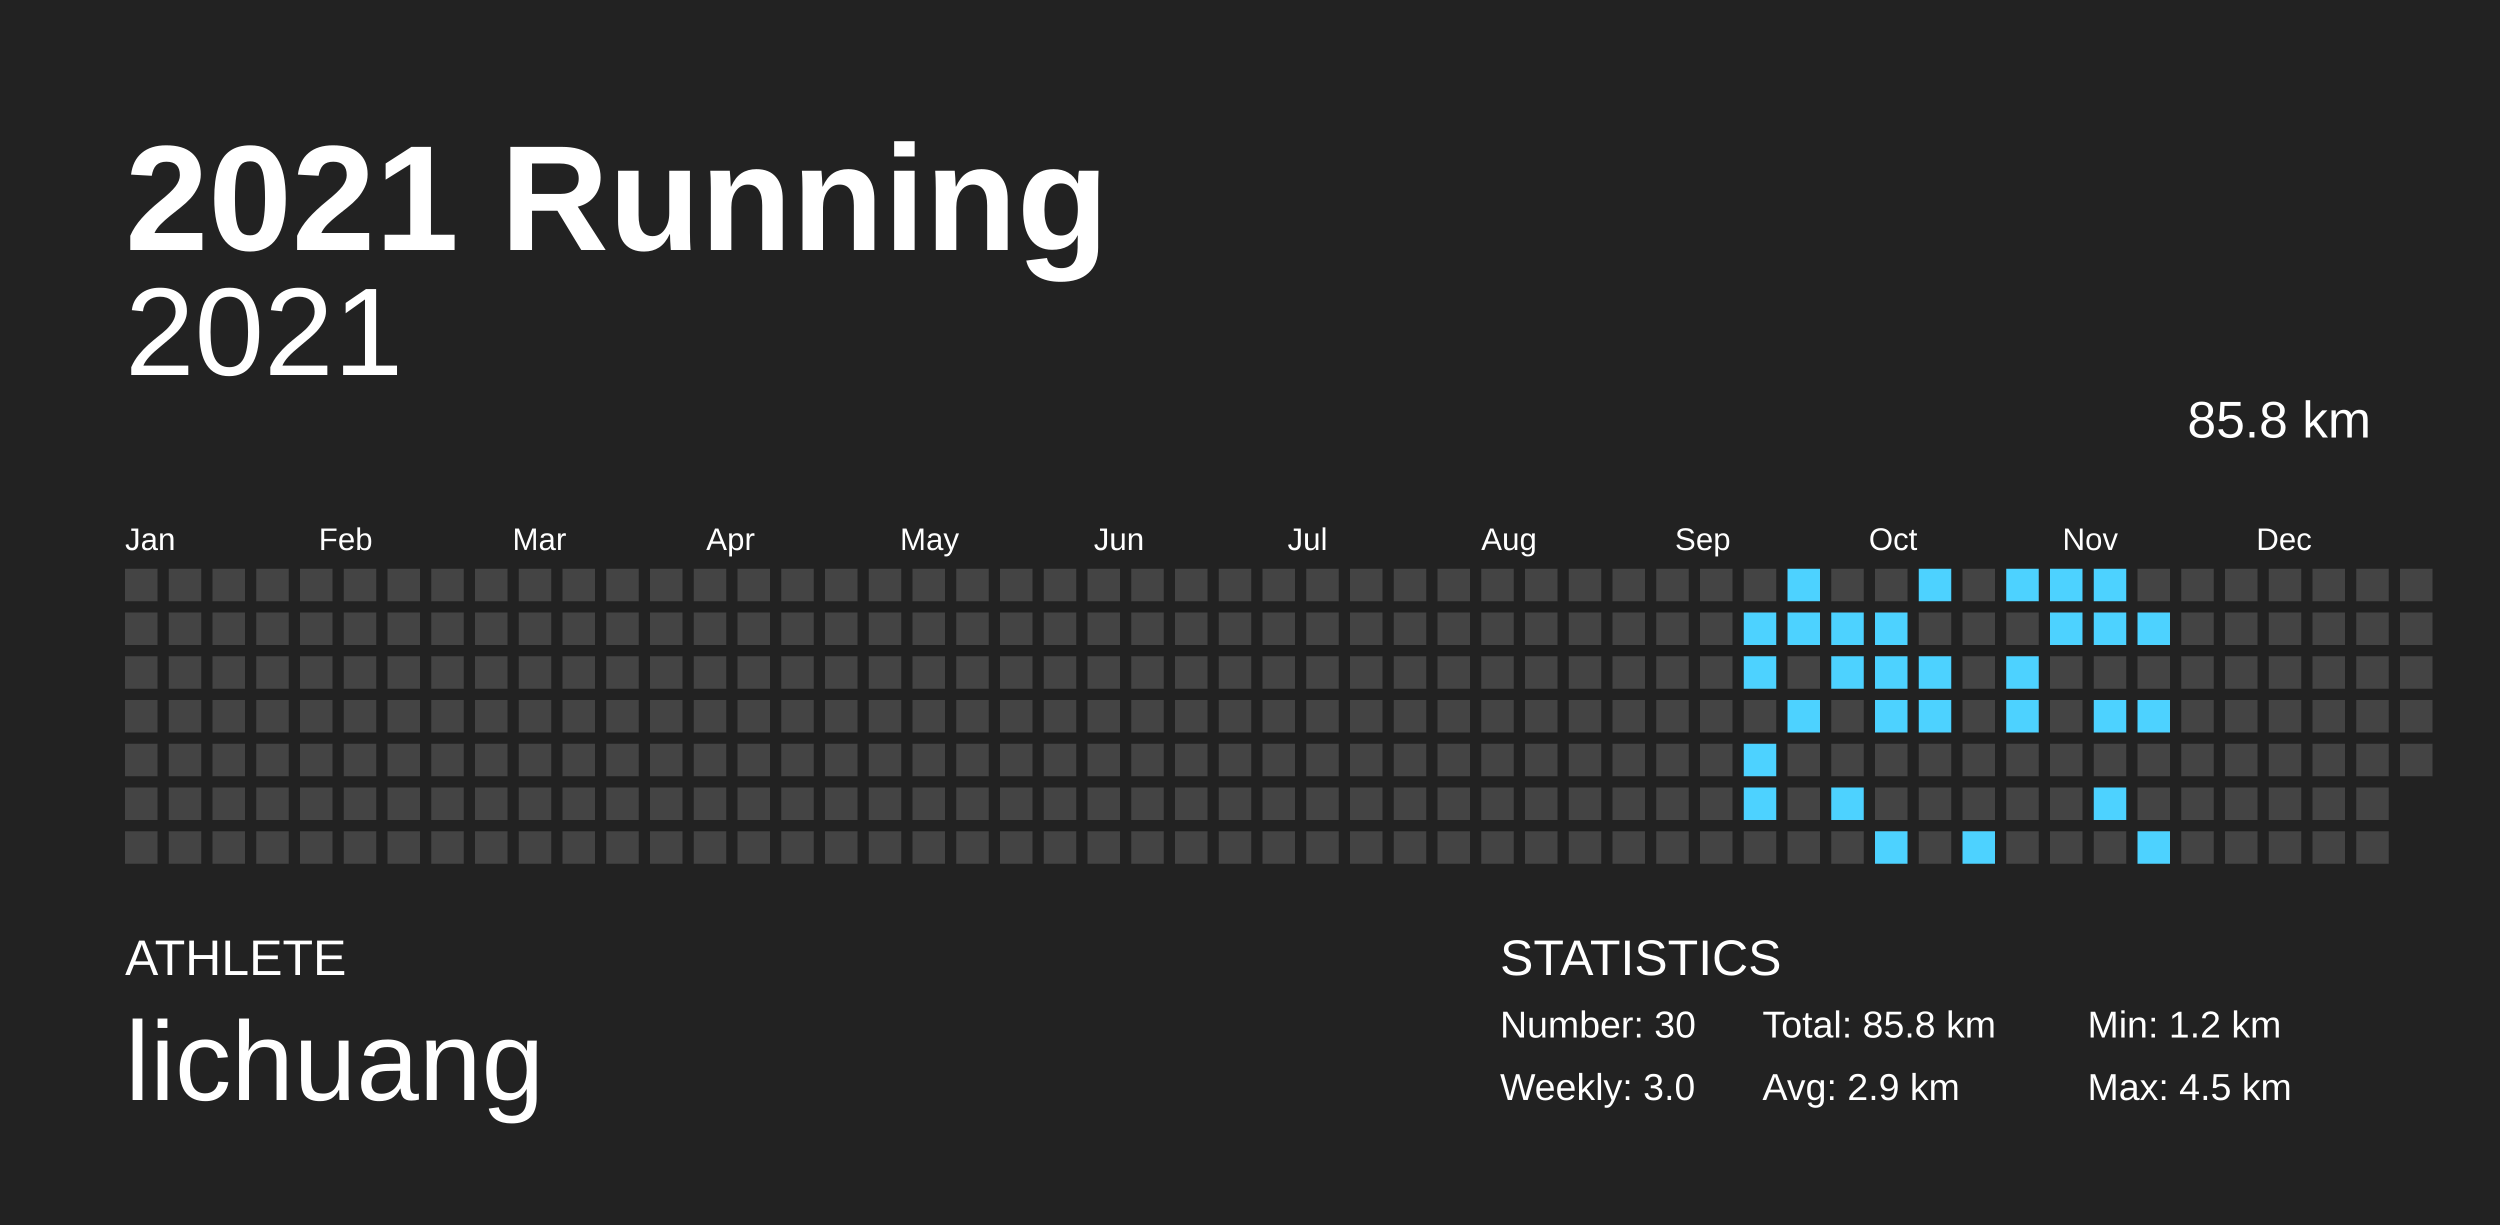
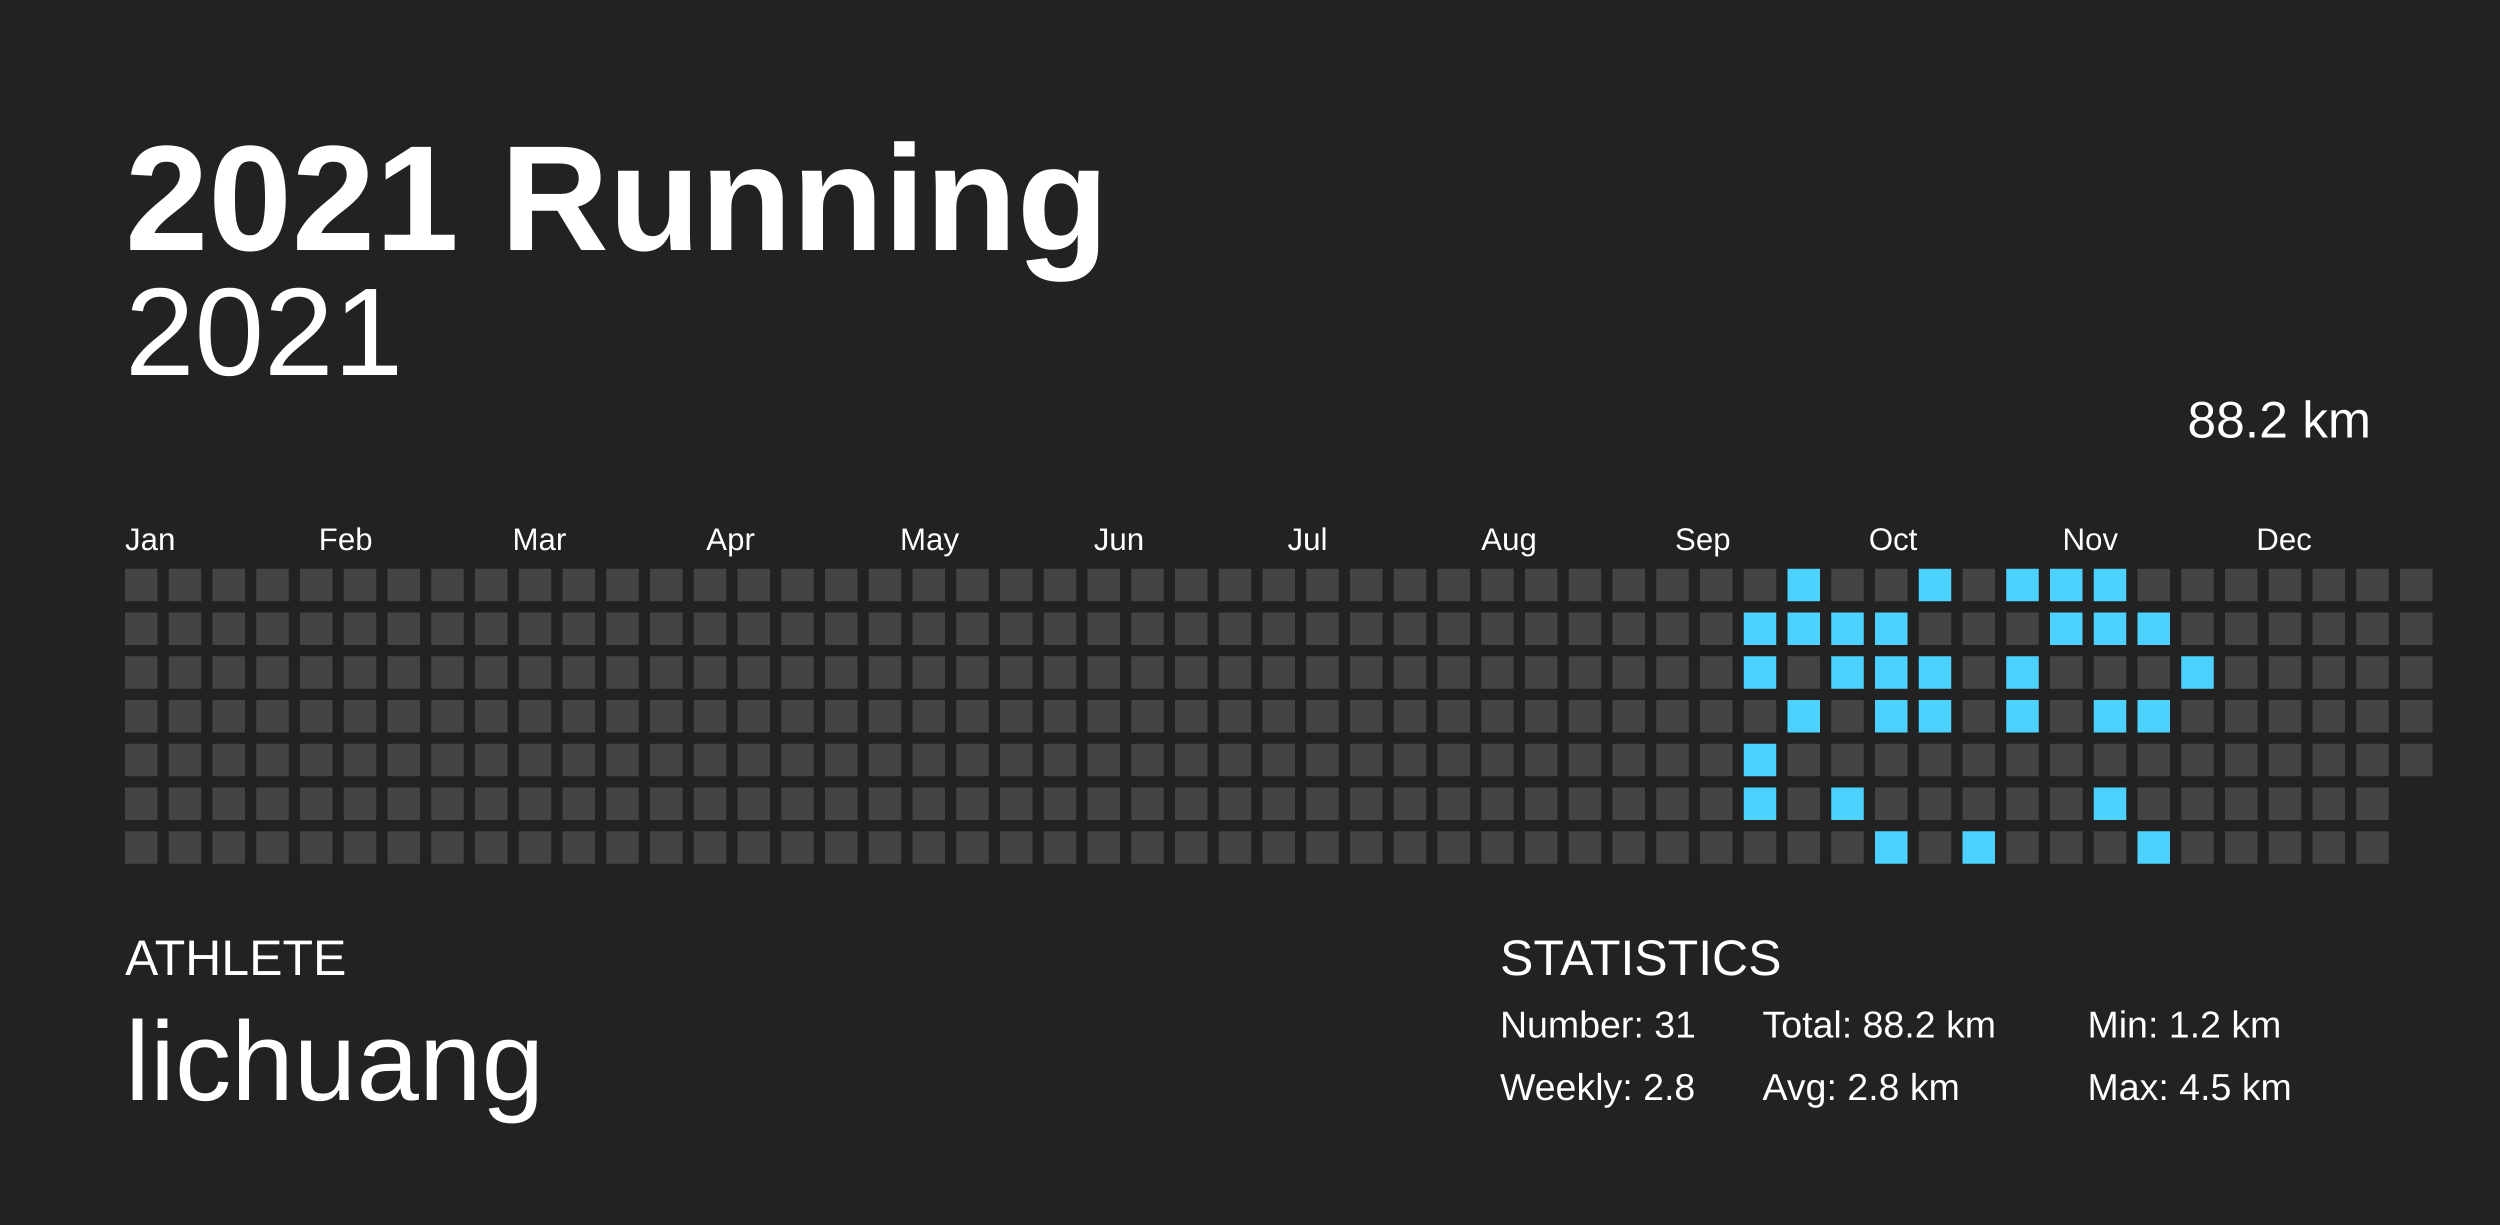
<svg xmlns="http://www.w3.org/2000/svg" baseProfile="full" height="98mm" version="1.1" viewBox="0,0,200,98" width="200mm">
  <defs />
  <rect fill="#222222" height="98" width="200" x="0" y="0" />
  <text fill="#FFFFFF" style="font-size:12px; font-family:Arial; font-weight:bold;" x="10" y="20">2021 Running</text>
  <text fill="#FFFFFF" style="font-size:4px; font-family:Arial" x="10" y="78">ATHLETE</text>
  <text fill="#FFFFFF" style="font-size:9px; font-family:Arial" x="10" y="88">lichuang</text>
  <text fill="#FFFFFF" style="font-size:4px; font-family:Arial" x="120" y="78">STATISTICS</text>
-   <text fill="#FFFFFF" style="font-size:3px; font-family:Arial" x="120" y="83">Number: 30</text>
-   <text fill="#FFFFFF" style="font-size:3px; font-family:Arial" x="120" y="88">Weekly: 3.0</text>
-   <text fill="#FFFFFF" style="font-size:3px; font-family:Arial" x="141" y="83">Total: 85.8 km</text>
-   <text fill="#FFFFFF" style="font-size:3px; font-family:Arial" x="141" y="88">Avg: 2.9 km</text>
+   <text fill="#FFFFFF" style="font-size:3px; font-family:Arial" x="120" y="83">Number: 31</text>
+   <text fill="#FFFFFF" style="font-size:3px; font-family:Arial" x="120" y="88">Weekly: 2.8</text>
+   <text fill="#FFFFFF" style="font-size:3px; font-family:Arial" x="141" y="83">Total: 88.2 km</text>
+   <text fill="#FFFFFF" style="font-size:3px; font-family:Arial" x="141" y="88">Avg: 2.8 km</text>
  <text fill="#FFFFFF" style="font-size:3px; font-family:Arial" x="167" y="83">Min: 1.2 km</text>
  <text fill="#FFFFFF" style="font-size:3px; font-family:Arial" x="167" y="88">Max: 4.5 km</text>
  <text alignment-baseline="hanging" fill="#FFFFFF" style="font-size:10.0px; font-family:Arial;" x="10" y="30">2021</text>
-   <text alignment-baseline="hanging" fill="#FFFFFF" style="font-size:4.125px; font-family:Arial;" x="175" y="35">85.8 km</text>
+   <text alignment-baseline="hanging" fill="#FFFFFF" style="font-size:4.125px; font-family:Arial;" x="175" y="35">88.2 km</text>
  <text fill="#FFFFFF" style="font-size:2.5px; font-family:Arial" x="10.0" y="44">Jan</text>
  <text fill="#FFFFFF" style="font-size:2.5px; font-family:Arial" x="25.5" y="44">Feb</text>
  <text fill="#FFFFFF" style="font-size:2.5px; font-family:Arial" x="41.0" y="44">Mar</text>
  <text fill="#FFFFFF" style="font-size:2.5px; font-family:Arial" x="56.5" y="44">Apr</text>
  <text fill="#FFFFFF" style="font-size:2.5px; font-family:Arial" x="72.0" y="44">May</text>
  <text fill="#FFFFFF" style="font-size:2.5px; font-family:Arial" x="87.5" y="44">Jun</text>
  <text fill="#FFFFFF" style="font-size:2.5px; font-family:Arial" x="103.0" y="44">Jul</text>
  <text fill="#FFFFFF" style="font-size:2.5px; font-family:Arial" x="118.5" y="44">Aug</text>
  <text fill="#FFFFFF" style="font-size:2.5px; font-family:Arial" x="134.0" y="44">Sep</text>
  <text fill="#FFFFFF" style="font-size:2.5px; font-family:Arial" x="149.5" y="44">Oct</text>
  <text fill="#FFFFFF" style="font-size:2.5px; font-family:Arial" x="165.0" y="44">Nov</text>
  <text fill="#FFFFFF" style="font-size:2.5px; font-family:Arial" x="180.5" y="44">Dec</text>
  <rect fill="#444444" height="2.6" width="2.6" x="10.0" y="45.5" />
  <rect fill="#444444" height="2.6" width="2.6" x="10.0" y="49.0" />
  <rect fill="#444444" height="2.6" width="2.6" x="10.0" y="52.5" />
  <rect fill="#444444" height="2.6" width="2.6" x="10.0" y="56.0" />
  <rect fill="#444444" height="2.6" width="2.6" x="10.0" y="59.5" />
  <rect fill="#444444" height="2.6" width="2.6" x="10.0" y="63.0" />
  <rect fill="#444444" height="2.6" width="2.6" x="10.0" y="66.5" />
  <rect fill="#444444" height="2.6" width="2.6" x="13.5" y="45.5" />
  <rect fill="#444444" height="2.6" width="2.6" x="13.5" y="49.0" />
  <rect fill="#444444" height="2.6" width="2.6" x="13.5" y="52.5" />
  <rect fill="#444444" height="2.6" width="2.6" x="13.5" y="56.0" />
  <rect fill="#444444" height="2.6" width="2.6" x="13.5" y="59.5" />
  <rect fill="#444444" height="2.6" width="2.6" x="13.5" y="63.0" />
  <rect fill="#444444" height="2.6" width="2.6" x="13.5" y="66.5" />
  <rect fill="#444444" height="2.6" width="2.6" x="17.0" y="45.5" />
  <rect fill="#444444" height="2.6" width="2.6" x="17.0" y="49.0" />
  <rect fill="#444444" height="2.6" width="2.6" x="17.0" y="52.5" />
  <rect fill="#444444" height="2.6" width="2.6" x="17.0" y="56.0" />
  <rect fill="#444444" height="2.6" width="2.6" x="17.0" y="59.5" />
  <rect fill="#444444" height="2.6" width="2.6" x="17.0" y="63.0" />
  <rect fill="#444444" height="2.6" width="2.6" x="17.0" y="66.5" />
  <rect fill="#444444" height="2.6" width="2.6" x="20.5" y="45.5" />
  <rect fill="#444444" height="2.6" width="2.6" x="20.5" y="49.0" />
  <rect fill="#444444" height="2.6" width="2.6" x="20.5" y="52.5" />
  <rect fill="#444444" height="2.6" width="2.6" x="20.5" y="56.0" />
  <rect fill="#444444" height="2.6" width="2.6" x="20.5" y="59.5" />
  <rect fill="#444444" height="2.6" width="2.6" x="20.5" y="63.0" />
  <rect fill="#444444" height="2.6" width="2.6" x="20.5" y="66.5" />
  <rect fill="#444444" height="2.6" width="2.6" x="24.0" y="45.5" />
  <rect fill="#444444" height="2.6" width="2.6" x="24.0" y="49.0" />
  <rect fill="#444444" height="2.6" width="2.6" x="24.0" y="52.5" />
  <rect fill="#444444" height="2.6" width="2.6" x="24.0" y="56.0" />
  <rect fill="#444444" height="2.6" width="2.6" x="24.0" y="59.5" />
  <rect fill="#444444" height="2.6" width="2.6" x="24.0" y="63.0" />
  <rect fill="#444444" height="2.6" width="2.6" x="24.0" y="66.5" />
  <rect fill="#444444" height="2.6" width="2.6" x="27.5" y="45.5" />
  <rect fill="#444444" height="2.6" width="2.6" x="27.5" y="49.0" />
  <rect fill="#444444" height="2.6" width="2.6" x="27.5" y="52.5" />
  <rect fill="#444444" height="2.6" width="2.6" x="27.5" y="56.0" />
  <rect fill="#444444" height="2.6" width="2.6" x="27.5" y="59.5" />
  <rect fill="#444444" height="2.6" width="2.6" x="27.5" y="63.0" />
  <rect fill="#444444" height="2.6" width="2.6" x="27.5" y="66.5" />
  <rect fill="#444444" height="2.6" width="2.6" x="31.0" y="45.5" />
  <rect fill="#444444" height="2.6" width="2.6" x="31.0" y="49.0" />
  <rect fill="#444444" height="2.6" width="2.6" x="31.0" y="52.5" />
  <rect fill="#444444" height="2.6" width="2.6" x="31.0" y="56.0" />
  <rect fill="#444444" height="2.6" width="2.6" x="31.0" y="59.5" />
  <rect fill="#444444" height="2.6" width="2.6" x="31.0" y="63.0" />
  <rect fill="#444444" height="2.6" width="2.6" x="31.0" y="66.5" />
  <rect fill="#444444" height="2.6" width="2.6" x="34.5" y="45.5" />
  <rect fill="#444444" height="2.6" width="2.6" x="34.5" y="49.0" />
  <rect fill="#444444" height="2.6" width="2.6" x="34.5" y="52.5" />
  <rect fill="#444444" height="2.6" width="2.6" x="34.5" y="56.0" />
  <rect fill="#444444" height="2.6" width="2.6" x="34.5" y="59.5" />
  <rect fill="#444444" height="2.6" width="2.6" x="34.5" y="63.0" />
  <rect fill="#444444" height="2.6" width="2.6" x="34.5" y="66.5" />
  <rect fill="#444444" height="2.6" width="2.6" x="38.0" y="45.5" />
  <rect fill="#444444" height="2.6" width="2.6" x="38.0" y="49.0" />
  <rect fill="#444444" height="2.6" width="2.6" x="38.0" y="52.5" />
  <rect fill="#444444" height="2.6" width="2.6" x="38.0" y="56.0" />
  <rect fill="#444444" height="2.6" width="2.6" x="38.0" y="59.5" />
  <rect fill="#444444" height="2.6" width="2.6" x="38.0" y="63.0" />
  <rect fill="#444444" height="2.6" width="2.6" x="38.0" y="66.5" />
  <rect fill="#444444" height="2.6" width="2.6" x="41.5" y="45.5" />
  <rect fill="#444444" height="2.6" width="2.6" x="41.5" y="49.0" />
  <rect fill="#444444" height="2.6" width="2.6" x="41.5" y="52.5" />
  <rect fill="#444444" height="2.6" width="2.6" x="41.5" y="56.0" />
  <rect fill="#444444" height="2.6" width="2.6" x="41.5" y="59.5" />
  <rect fill="#444444" height="2.6" width="2.6" x="41.5" y="63.0" />
  <rect fill="#444444" height="2.6" width="2.6" x="41.5" y="66.5" />
  <rect fill="#444444" height="2.6" width="2.6" x="45.0" y="45.5" />
  <rect fill="#444444" height="2.6" width="2.6" x="45.0" y="49.0" />
  <rect fill="#444444" height="2.6" width="2.6" x="45.0" y="52.5" />
  <rect fill="#444444" height="2.6" width="2.6" x="45.0" y="56.0" />
  <rect fill="#444444" height="2.6" width="2.6" x="45.0" y="59.5" />
  <rect fill="#444444" height="2.6" width="2.6" x="45.0" y="63.0" />
  <rect fill="#444444" height="2.6" width="2.6" x="45.0" y="66.5" />
  <rect fill="#444444" height="2.6" width="2.6" x="48.5" y="45.5" />
  <rect fill="#444444" height="2.6" width="2.6" x="48.5" y="49.0" />
  <rect fill="#444444" height="2.6" width="2.6" x="48.5" y="52.5" />
  <rect fill="#444444" height="2.6" width="2.6" x="48.5" y="56.0" />
  <rect fill="#444444" height="2.6" width="2.6" x="48.5" y="59.5" />
  <rect fill="#444444" height="2.6" width="2.6" x="48.5" y="63.0" />
  <rect fill="#444444" height="2.6" width="2.6" x="48.5" y="66.5" />
  <rect fill="#444444" height="2.6" width="2.6" x="52.0" y="45.5" />
  <rect fill="#444444" height="2.6" width="2.6" x="52.0" y="49.0" />
  <rect fill="#444444" height="2.6" width="2.6" x="52.0" y="52.5" />
  <rect fill="#444444" height="2.6" width="2.6" x="52.0" y="56.0" />
  <rect fill="#444444" height="2.6" width="2.6" x="52.0" y="59.5" />
  <rect fill="#444444" height="2.6" width="2.6" x="52.0" y="63.0" />
  <rect fill="#444444" height="2.6" width="2.6" x="52.0" y="66.5" />
  <rect fill="#444444" height="2.6" width="2.6" x="55.5" y="45.5" />
  <rect fill="#444444" height="2.6" width="2.6" x="55.5" y="49.0" />
  <rect fill="#444444" height="2.6" width="2.6" x="55.5" y="52.5" />
  <rect fill="#444444" height="2.6" width="2.6" x="55.5" y="56.0" />
  <rect fill="#444444" height="2.6" width="2.6" x="55.5" y="59.5" />
  <rect fill="#444444" height="2.6" width="2.6" x="55.5" y="63.0" />
  <rect fill="#444444" height="2.6" width="2.6" x="55.5" y="66.5" />
  <rect fill="#444444" height="2.6" width="2.6" x="59.0" y="45.5" />
  <rect fill="#444444" height="2.6" width="2.6" x="59.0" y="49.0" />
  <rect fill="#444444" height="2.6" width="2.6" x="59.0" y="52.5" />
  <rect fill="#444444" height="2.6" width="2.6" x="59.0" y="56.0" />
  <rect fill="#444444" height="2.6" width="2.6" x="59.0" y="59.5" />
  <rect fill="#444444" height="2.6" width="2.6" x="59.0" y="63.0" />
  <rect fill="#444444" height="2.6" width="2.6" x="59.0" y="66.5" />
  <rect fill="#444444" height="2.6" width="2.6" x="62.5" y="45.5" />
  <rect fill="#444444" height="2.6" width="2.6" x="62.5" y="49.0" />
  <rect fill="#444444" height="2.6" width="2.6" x="62.5" y="52.5" />
  <rect fill="#444444" height="2.6" width="2.6" x="62.5" y="56.0" />
  <rect fill="#444444" height="2.6" width="2.6" x="62.5" y="59.5" />
  <rect fill="#444444" height="2.6" width="2.6" x="62.5" y="63.0" />
  <rect fill="#444444" height="2.6" width="2.6" x="62.5" y="66.5" />
  <rect fill="#444444" height="2.6" width="2.6" x="66.0" y="45.5" />
  <rect fill="#444444" height="2.6" width="2.6" x="66.0" y="49.0" />
  <rect fill="#444444" height="2.6" width="2.6" x="66.0" y="52.5" />
  <rect fill="#444444" height="2.6" width="2.6" x="66.0" y="56.0" />
  <rect fill="#444444" height="2.6" width="2.6" x="66.0" y="59.5" />
  <rect fill="#444444" height="2.6" width="2.6" x="66.0" y="63.0" />
  <rect fill="#444444" height="2.6" width="2.6" x="66.0" y="66.5" />
  <rect fill="#444444" height="2.6" width="2.6" x="69.5" y="45.5" />
  <rect fill="#444444" height="2.6" width="2.6" x="69.5" y="49.0" />
  <rect fill="#444444" height="2.6" width="2.6" x="69.5" y="52.5" />
  <rect fill="#444444" height="2.6" width="2.6" x="69.5" y="56.0" />
  <rect fill="#444444" height="2.6" width="2.6" x="69.5" y="59.5" />
  <rect fill="#444444" height="2.6" width="2.6" x="69.5" y="63.0" />
  <rect fill="#444444" height="2.6" width="2.6" x="69.5" y="66.5" />
  <rect fill="#444444" height="2.6" width="2.6" x="73.0" y="45.5" />
  <rect fill="#444444" height="2.6" width="2.6" x="73.0" y="49.0" />
  <rect fill="#444444" height="2.6" width="2.6" x="73.0" y="52.5" />
  <rect fill="#444444" height="2.6" width="2.6" x="73.0" y="56.0" />
  <rect fill="#444444" height="2.6" width="2.6" x="73.0" y="59.5" />
  <rect fill="#444444" height="2.6" width="2.6" x="73.0" y="63.0" />
  <rect fill="#444444" height="2.6" width="2.6" x="73.0" y="66.5" />
  <rect fill="#444444" height="2.6" width="2.6" x="76.5" y="45.5" />
  <rect fill="#444444" height="2.6" width="2.6" x="76.5" y="49.0" />
  <rect fill="#444444" height="2.6" width="2.6" x="76.5" y="52.5" />
  <rect fill="#444444" height="2.6" width="2.6" x="76.5" y="56.0" />
  <rect fill="#444444" height="2.6" width="2.6" x="76.5" y="59.5" />
  <rect fill="#444444" height="2.6" width="2.6" x="76.5" y="63.0" />
  <rect fill="#444444" height="2.6" width="2.6" x="76.5" y="66.5" />
  <rect fill="#444444" height="2.6" width="2.6" x="80.0" y="45.5" />
  <rect fill="#444444" height="2.6" width="2.6" x="80.0" y="49.0" />
  <rect fill="#444444" height="2.6" width="2.6" x="80.0" y="52.5" />
  <rect fill="#444444" height="2.6" width="2.6" x="80.0" y="56.0" />
  <rect fill="#444444" height="2.6" width="2.6" x="80.0" y="59.5" />
  <rect fill="#444444" height="2.6" width="2.6" x="80.0" y="63.0" />
  <rect fill="#444444" height="2.6" width="2.6" x="80.0" y="66.5" />
  <rect fill="#444444" height="2.6" width="2.6" x="83.5" y="45.5" />
  <rect fill="#444444" height="2.6" width="2.6" x="83.5" y="49.0" />
  <rect fill="#444444" height="2.6" width="2.6" x="83.5" y="52.5" />
  <rect fill="#444444" height="2.6" width="2.6" x="83.5" y="56.0" />
  <rect fill="#444444" height="2.6" width="2.6" x="83.5" y="59.5" />
  <rect fill="#444444" height="2.6" width="2.6" x="83.5" y="63.0" />
  <rect fill="#444444" height="2.6" width="2.6" x="83.5" y="66.5" />
  <rect fill="#444444" height="2.6" width="2.6" x="87.0" y="45.5" />
  <rect fill="#444444" height="2.6" width="2.6" x="87.0" y="49.0" />
  <rect fill="#444444" height="2.6" width="2.6" x="87.0" y="52.5" />
  <rect fill="#444444" height="2.6" width="2.6" x="87.0" y="56.0" />
  <rect fill="#444444" height="2.6" width="2.6" x="87.0" y="59.5" />
  <rect fill="#444444" height="2.6" width="2.6" x="87.0" y="63.0" />
  <rect fill="#444444" height="2.6" width="2.6" x="87.0" y="66.5" />
  <rect fill="#444444" height="2.6" width="2.6" x="90.5" y="45.5" />
  <rect fill="#444444" height="2.6" width="2.6" x="90.5" y="49.0" />
  <rect fill="#444444" height="2.6" width="2.6" x="90.5" y="52.5" />
  <rect fill="#444444" height="2.6" width="2.6" x="90.5" y="56.0" />
  <rect fill="#444444" height="2.6" width="2.6" x="90.5" y="59.5" />
  <rect fill="#444444" height="2.6" width="2.6" x="90.5" y="63.0" />
  <rect fill="#444444" height="2.6" width="2.6" x="90.5" y="66.5" />
  <rect fill="#444444" height="2.6" width="2.6" x="94.0" y="45.5" />
  <rect fill="#444444" height="2.6" width="2.6" x="94.0" y="49.0" />
  <rect fill="#444444" height="2.6" width="2.6" x="94.0" y="52.5" />
  <rect fill="#444444" height="2.6" width="2.6" x="94.0" y="56.0" />
  <rect fill="#444444" height="2.6" width="2.6" x="94.0" y="59.5" />
  <rect fill="#444444" height="2.6" width="2.6" x="94.0" y="63.0" />
  <rect fill="#444444" height="2.6" width="2.6" x="94.0" y="66.5" />
  <rect fill="#444444" height="2.6" width="2.6" x="97.5" y="45.5" />
  <rect fill="#444444" height="2.6" width="2.6" x="97.5" y="49.0" />
  <rect fill="#444444" height="2.6" width="2.6" x="97.5" y="52.5" />
  <rect fill="#444444" height="2.6" width="2.6" x="97.5" y="56.0" />
  <rect fill="#444444" height="2.6" width="2.6" x="97.5" y="59.5" />
  <rect fill="#444444" height="2.6" width="2.6" x="97.5" y="63.0" />
  <rect fill="#444444" height="2.6" width="2.6" x="97.5" y="66.5" />
  <rect fill="#444444" height="2.6" width="2.6" x="101.0" y="45.5" />
  <rect fill="#444444" height="2.6" width="2.6" x="101.0" y="49.0" />
  <rect fill="#444444" height="2.6" width="2.6" x="101.0" y="52.5" />
  <rect fill="#444444" height="2.6" width="2.6" x="101.0" y="56.0" />
  <rect fill="#444444" height="2.6" width="2.6" x="101.0" y="59.5" />
  <rect fill="#444444" height="2.6" width="2.6" x="101.0" y="63.0" />
  <rect fill="#444444" height="2.6" width="2.6" x="101.0" y="66.5" />
  <rect fill="#444444" height="2.6" width="2.6" x="104.5" y="45.5" />
  <rect fill="#444444" height="2.6" width="2.6" x="104.5" y="49.0" />
  <rect fill="#444444" height="2.6" width="2.6" x="104.5" y="52.5" />
  <rect fill="#444444" height="2.6" width="2.6" x="104.5" y="56.0" />
  <rect fill="#444444" height="2.6" width="2.6" x="104.5" y="59.5" />
  <rect fill="#444444" height="2.6" width="2.6" x="104.5" y="63.0" />
  <rect fill="#444444" height="2.6" width="2.6" x="104.5" y="66.5" />
  <rect fill="#444444" height="2.6" width="2.6" x="108.0" y="45.5" />
  <rect fill="#444444" height="2.6" width="2.6" x="108.0" y="49.0" />
  <rect fill="#444444" height="2.6" width="2.6" x="108.0" y="52.5" />
  <rect fill="#444444" height="2.6" width="2.6" x="108.0" y="56.0" />
  <rect fill="#444444" height="2.6" width="2.6" x="108.0" y="59.5" />
  <rect fill="#444444" height="2.6" width="2.6" x="108.0" y="63.0" />
  <rect fill="#444444" height="2.6" width="2.6" x="108.0" y="66.5" />
  <rect fill="#444444" height="2.6" width="2.6" x="111.5" y="45.5" />
  <rect fill="#444444" height="2.6" width="2.6" x="111.5" y="49.0" />
  <rect fill="#444444" height="2.6" width="2.6" x="111.5" y="52.5" />
  <rect fill="#444444" height="2.6" width="2.6" x="111.5" y="56.0" />
  <rect fill="#444444" height="2.6" width="2.6" x="111.5" y="59.5" />
  <rect fill="#444444" height="2.6" width="2.6" x="111.5" y="63.0" />
  <rect fill="#444444" height="2.6" width="2.6" x="111.5" y="66.5" />
  <rect fill="#444444" height="2.6" width="2.6" x="115.0" y="45.5" />
  <rect fill="#444444" height="2.6" width="2.6" x="115.0" y="49.0" />
  <rect fill="#444444" height="2.6" width="2.6" x="115.0" y="52.5" />
  <rect fill="#444444" height="2.6" width="2.6" x="115.0" y="56.0" />
  <rect fill="#444444" height="2.6" width="2.6" x="115.0" y="59.5" />
  <rect fill="#444444" height="2.6" width="2.6" x="115.0" y="63.0" />
  <rect fill="#444444" height="2.6" width="2.6" x="115.0" y="66.5" />
  <rect fill="#444444" height="2.6" width="2.6" x="118.5" y="45.5" />
  <rect fill="#444444" height="2.6" width="2.6" x="118.5" y="49.0" />
  <rect fill="#444444" height="2.6" width="2.6" x="118.5" y="52.5" />
  <rect fill="#444444" height="2.6" width="2.6" x="118.5" y="56.0" />
  <rect fill="#444444" height="2.6" width="2.6" x="118.5" y="59.5" />
  <rect fill="#444444" height="2.6" width="2.6" x="118.5" y="63.0" />
  <rect fill="#444444" height="2.6" width="2.6" x="118.5" y="66.5" />
  <rect fill="#444444" height="2.6" width="2.6" x="122.0" y="45.5" />
  <rect fill="#444444" height="2.6" width="2.6" x="122.0" y="49.0" />
  <rect fill="#444444" height="2.6" width="2.6" x="122.0" y="52.5" />
  <rect fill="#444444" height="2.6" width="2.6" x="122.0" y="56.0" />
  <rect fill="#444444" height="2.6" width="2.6" x="122.0" y="59.5" />
  <rect fill="#444444" height="2.6" width="2.6" x="122.0" y="63.0" />
  <rect fill="#444444" height="2.6" width="2.6" x="122.0" y="66.5" />
  <rect fill="#444444" height="2.6" width="2.6" x="125.5" y="45.5" />
  <rect fill="#444444" height="2.6" width="2.6" x="125.5" y="49.0" />
  <rect fill="#444444" height="2.6" width="2.6" x="125.5" y="52.5" />
  <rect fill="#444444" height="2.6" width="2.6" x="125.5" y="56.0" />
  <rect fill="#444444" height="2.6" width="2.6" x="125.5" y="59.5" />
  <rect fill="#444444" height="2.6" width="2.6" x="125.5" y="63.0" />
  <rect fill="#444444" height="2.6" width="2.6" x="125.5" y="66.5" />
  <rect fill="#444444" height="2.6" width="2.6" x="129.0" y="45.5" />
  <rect fill="#444444" height="2.6" width="2.6" x="129.0" y="49.0" />
  <rect fill="#444444" height="2.6" width="2.6" x="129.0" y="52.5" />
  <rect fill="#444444" height="2.6" width="2.6" x="129.0" y="56.0" />
  <rect fill="#444444" height="2.6" width="2.6" x="129.0" y="59.5" />
  <rect fill="#444444" height="2.6" width="2.6" x="129.0" y="63.0" />
  <rect fill="#444444" height="2.6" width="2.6" x="129.0" y="66.5" />
  <rect fill="#444444" height="2.6" width="2.6" x="132.5" y="45.5" />
  <rect fill="#444444" height="2.6" width="2.6" x="132.5" y="49.0" />
  <rect fill="#444444" height="2.6" width="2.6" x="132.5" y="52.5" />
  <rect fill="#444444" height="2.6" width="2.6" x="132.5" y="56.0" />
  <rect fill="#444444" height="2.6" width="2.6" x="132.5" y="59.5" />
  <rect fill="#444444" height="2.6" width="2.6" x="132.5" y="63.0" />
  <rect fill="#444444" height="2.6" width="2.6" x="132.5" y="66.5" />
  <rect fill="#444444" height="2.6" width="2.6" x="136.0" y="45.5" />
  <rect fill="#444444" height="2.6" width="2.6" x="136.0" y="49.0" />
  <rect fill="#444444" height="2.6" width="2.6" x="136.0" y="52.5" />
  <rect fill="#444444" height="2.6" width="2.6" x="136.0" y="56.0" />
  <rect fill="#444444" height="2.6" width="2.6" x="136.0" y="59.5" />
  <rect fill="#444444" height="2.6" width="2.6" x="136.0" y="63.0" />
  <rect fill="#444444" height="2.6" width="2.6" x="136.0" y="66.5" />
  <rect fill="#444444" height="2.6" width="2.6" x="139.5" y="45.5" />
  <rect fill="#4dd2ff" height="2.6" width="2.6" x="139.5" y="49.0" />
  <rect fill="#4dd2ff" height="2.6" width="2.6" x="139.5" y="52.5" />
  <rect fill="#444444" height="2.6" width="2.6" x="139.5" y="56.0" />
  <rect fill="#4dd2ff" height="2.6" width="2.6" x="139.5" y="59.5" />
  <rect fill="#4dd2ff" height="2.6" width="2.6" x="139.5" y="63.0" />
  <rect fill="#444444" height="2.6" width="2.6" x="139.5" y="66.5" />
  <rect fill="#4dd2ff" height="2.6" width="2.6" x="143.0" y="45.5" />
  <rect fill="#4dd2ff" height="2.6" width="2.6" x="143.0" y="49.0" />
  <rect fill="#444444" height="2.6" width="2.6" x="143.0" y="52.5" />
  <rect fill="#4dd2ff" height="2.6" width="2.6" x="143.0" y="56.0" />
  <rect fill="#444444" height="2.6" width="2.6" x="143.0" y="59.5" />
  <rect fill="#444444" height="2.6" width="2.6" x="143.0" y="63.0" />
  <rect fill="#444444" height="2.6" width="2.6" x="143.0" y="66.5" />
  <rect fill="#444444" height="2.6" width="2.6" x="146.5" y="45.5" />
  <rect fill="#4dd2ff" height="2.6" width="2.6" x="146.5" y="49.0" />
  <rect fill="#4dd2ff" height="2.6" width="2.6" x="146.5" y="52.5" />
  <rect fill="#444444" height="2.6" width="2.6" x="146.5" y="56.0" />
  <rect fill="#444444" height="2.6" width="2.6" x="146.5" y="59.5" />
  <rect fill="#4dd2ff" height="2.6" width="2.6" x="146.5" y="63.0" />
  <rect fill="#444444" height="2.6" width="2.6" x="146.5" y="66.5" />
  <rect fill="#444444" height="2.6" width="2.6" x="150.0" y="45.5" />
  <rect fill="#4dd2ff" height="2.6" width="2.6" x="150.0" y="49.0" />
  <rect fill="#4dd2ff" height="2.6" width="2.6" x="150.0" y="52.5" />
  <rect fill="#4dd2ff" height="2.6" width="2.6" x="150.0" y="56.0" />
  <rect fill="#444444" height="2.6" width="2.6" x="150.0" y="59.5" />
  <rect fill="#444444" height="2.6" width="2.6" x="150.0" y="63.0" />
  <rect fill="#4dd2ff" height="2.6" width="2.6" x="150.0" y="66.5" />
  <rect fill="#4dd2ff" height="2.6" width="2.6" x="153.5" y="45.5" />
  <rect fill="#444444" height="2.6" width="2.6" x="153.5" y="49.0" />
  <rect fill="#4dd2ff" height="2.6" width="2.6" x="153.5" y="52.5" />
  <rect fill="#4dd2ff" height="2.6" width="2.6" x="153.5" y="56.0" />
  <rect fill="#444444" height="2.6" width="2.6" x="153.5" y="59.5" />
  <rect fill="#444444" height="2.6" width="2.6" x="153.5" y="63.0" />
  <rect fill="#444444" height="2.6" width="2.6" x="153.5" y="66.5" />
  <rect fill="#444444" height="2.6" width="2.6" x="157.0" y="45.5" />
  <rect fill="#444444" height="2.6" width="2.6" x="157.0" y="49.0" />
  <rect fill="#444444" height="2.6" width="2.6" x="157.0" y="52.5" />
  <rect fill="#444444" height="2.6" width="2.6" x="157.0" y="56.0" />
  <rect fill="#444444" height="2.6" width="2.6" x="157.0" y="59.5" />
  <rect fill="#444444" height="2.6" width="2.6" x="157.0" y="63.0" />
  <rect fill="#4dd2ff" height="2.6" width="2.6" x="157.0" y="66.5" />
  <rect fill="#4dd2ff" height="2.6" width="2.6" x="160.5" y="45.5" />
  <rect fill="#444444" height="2.6" width="2.6" x="160.5" y="49.0" />
  <rect fill="#4dd2ff" height="2.6" width="2.6" x="160.5" y="52.5" />
  <rect fill="#4dd2ff" height="2.6" width="2.6" x="160.5" y="56.0" />
  <rect fill="#444444" height="2.6" width="2.6" x="160.5" y="59.5" />
  <rect fill="#444444" height="2.6" width="2.6" x="160.5" y="63.0" />
  <rect fill="#444444" height="2.6" width="2.6" x="160.5" y="66.5" />
  <rect fill="#4dd2ff" height="2.6" width="2.6" x="164.0" y="45.5" />
  <rect fill="#4dd2ff" height="2.6" width="2.6" x="164.0" y="49.0" />
  <rect fill="#444444" height="2.6" width="2.6" x="164.0" y="52.5" />
  <rect fill="#444444" height="2.6" width="2.6" x="164.0" y="56.0" />
  <rect fill="#444444" height="2.6" width="2.6" x="164.0" y="59.5" />
  <rect fill="#444444" height="2.6" width="2.6" x="164.0" y="63.0" />
  <rect fill="#444444" height="2.6" width="2.6" x="164.0" y="66.5" />
  <rect fill="#4dd2ff" height="2.6" width="2.6" x="167.5" y="45.5" />
  <rect fill="#4dd2ff" height="2.6" width="2.6" x="167.5" y="49.0" />
  <rect fill="#444444" height="2.6" width="2.6" x="167.5" y="52.5" />
  <rect fill="#4dd2ff" height="2.6" width="2.6" x="167.5" y="56.0" />
  <rect fill="#444444" height="2.6" width="2.6" x="167.5" y="59.5" />
  <rect fill="#4dd2ff" height="2.6" width="2.6" x="167.5" y="63.0" />
  <rect fill="#444444" height="2.6" width="2.6" x="167.5" y="66.5" />
  <rect fill="#444444" height="2.6" width="2.6" x="171.0" y="45.5" />
  <rect fill="#4dd2ff" height="2.6" width="2.6" x="171.0" y="49.0" />
  <rect fill="#444444" height="2.6" width="2.6" x="171.0" y="52.5" />
  <rect fill="#4dd2ff" height="2.6" width="2.6" x="171.0" y="56.0" />
  <rect fill="#444444" height="2.6" width="2.6" x="171.0" y="59.5" />
  <rect fill="#444444" height="2.6" width="2.6" x="171.0" y="63.0" />
  <rect fill="#4dd2ff" height="2.6" width="2.6" x="171.0" y="66.5" />
  <rect fill="#444444" height="2.6" width="2.6" x="174.5" y="45.5" />
  <rect fill="#444444" height="2.6" width="2.6" x="174.5" y="49.0" />
-   <rect fill="#444444" height="2.6" width="2.6" x="174.5" y="52.5" />
+   <rect fill="#4dd2ff" height="2.6" width="2.6" x="174.5" y="52.5" />
  <rect fill="#444444" height="2.6" width="2.6" x="174.5" y="56.0" />
  <rect fill="#444444" height="2.6" width="2.6" x="174.5" y="59.5" />
  <rect fill="#444444" height="2.6" width="2.6" x="174.5" y="63.0" />
  <rect fill="#444444" height="2.6" width="2.6" x="174.5" y="66.5" />
  <rect fill="#444444" height="2.6" width="2.6" x="178.0" y="45.5" />
  <rect fill="#444444" height="2.6" width="2.6" x="178.0" y="49.0" />
  <rect fill="#444444" height="2.6" width="2.6" x="178.0" y="52.5" />
  <rect fill="#444444" height="2.6" width="2.6" x="178.0" y="56.0" />
  <rect fill="#444444" height="2.6" width="2.6" x="178.0" y="59.5" />
  <rect fill="#444444" height="2.6" width="2.6" x="178.0" y="63.0" />
  <rect fill="#444444" height="2.6" width="2.6" x="178.0" y="66.5" />
  <rect fill="#444444" height="2.6" width="2.6" x="181.5" y="45.5" />
  <rect fill="#444444" height="2.6" width="2.6" x="181.5" y="49.0" />
  <rect fill="#444444" height="2.6" width="2.6" x="181.5" y="52.5" />
  <rect fill="#444444" height="2.6" width="2.6" x="181.5" y="56.0" />
  <rect fill="#444444" height="2.6" width="2.6" x="181.5" y="59.5" />
  <rect fill="#444444" height="2.6" width="2.6" x="181.5" y="63.0" />
  <rect fill="#444444" height="2.6" width="2.6" x="181.5" y="66.5" />
  <rect fill="#444444" height="2.6" width="2.6" x="185.0" y="45.5" />
  <rect fill="#444444" height="2.6" width="2.6" x="185.0" y="49.0" />
  <rect fill="#444444" height="2.6" width="2.6" x="185.0" y="52.5" />
  <rect fill="#444444" height="2.6" width="2.6" x="185.0" y="56.0" />
  <rect fill="#444444" height="2.6" width="2.6" x="185.0" y="59.5" />
  <rect fill="#444444" height="2.6" width="2.6" x="185.0" y="63.0" />
  <rect fill="#444444" height="2.6" width="2.6" x="185.0" y="66.5" />
  <rect fill="#444444" height="2.6" width="2.6" x="188.5" y="45.5" />
  <rect fill="#444444" height="2.6" width="2.6" x="188.5" y="49.0" />
  <rect fill="#444444" height="2.6" width="2.6" x="188.5" y="52.5" />
  <rect fill="#444444" height="2.6" width="2.6" x="188.5" y="56.0" />
  <rect fill="#444444" height="2.6" width="2.6" x="188.5" y="59.5" />
  <rect fill="#444444" height="2.6" width="2.6" x="188.5" y="63.0" />
  <rect fill="#444444" height="2.6" width="2.6" x="188.5" y="66.5" />
  <rect fill="#444444" height="2.6" width="2.6" x="192.0" y="45.5" />
  <rect fill="#444444" height="2.6" width="2.6" x="192.0" y="49.0" />
  <rect fill="#444444" height="2.6" width="2.6" x="192.0" y="52.5" />
  <rect fill="#444444" height="2.6" width="2.6" x="192.0" y="56.0" />
  <rect fill="#444444" height="2.6" width="2.6" x="192.0" y="59.5" />
</svg>
